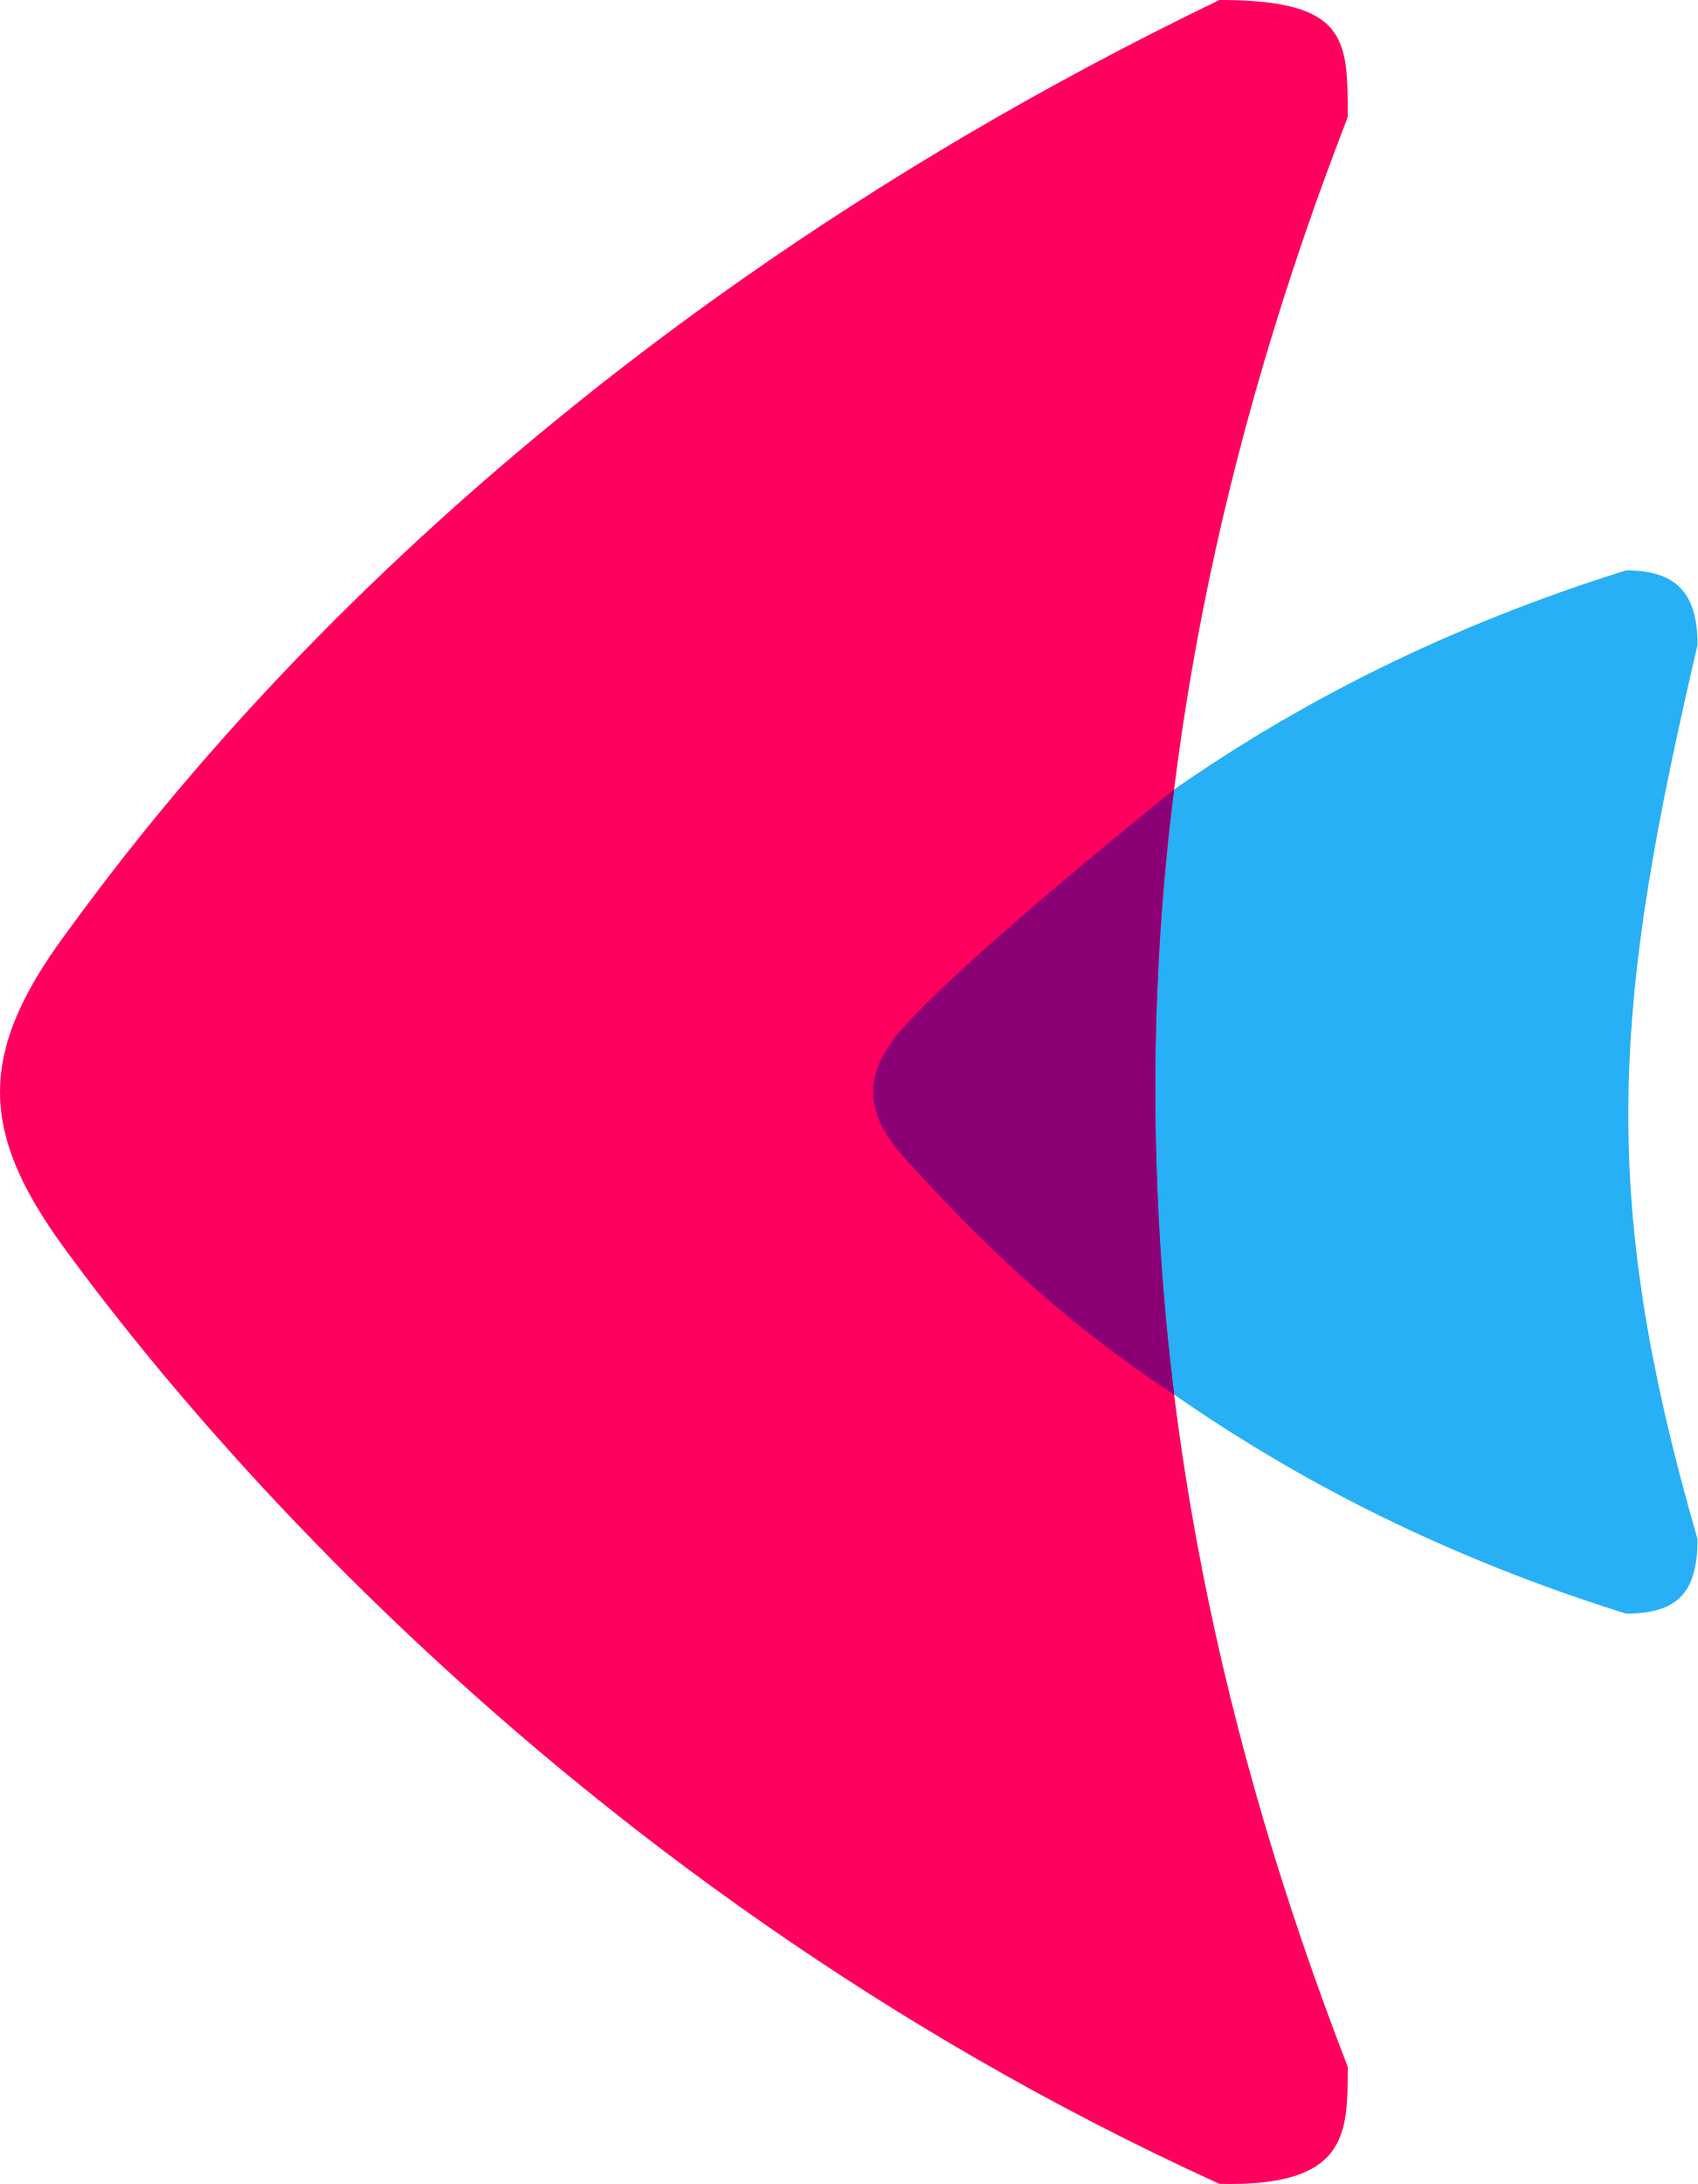
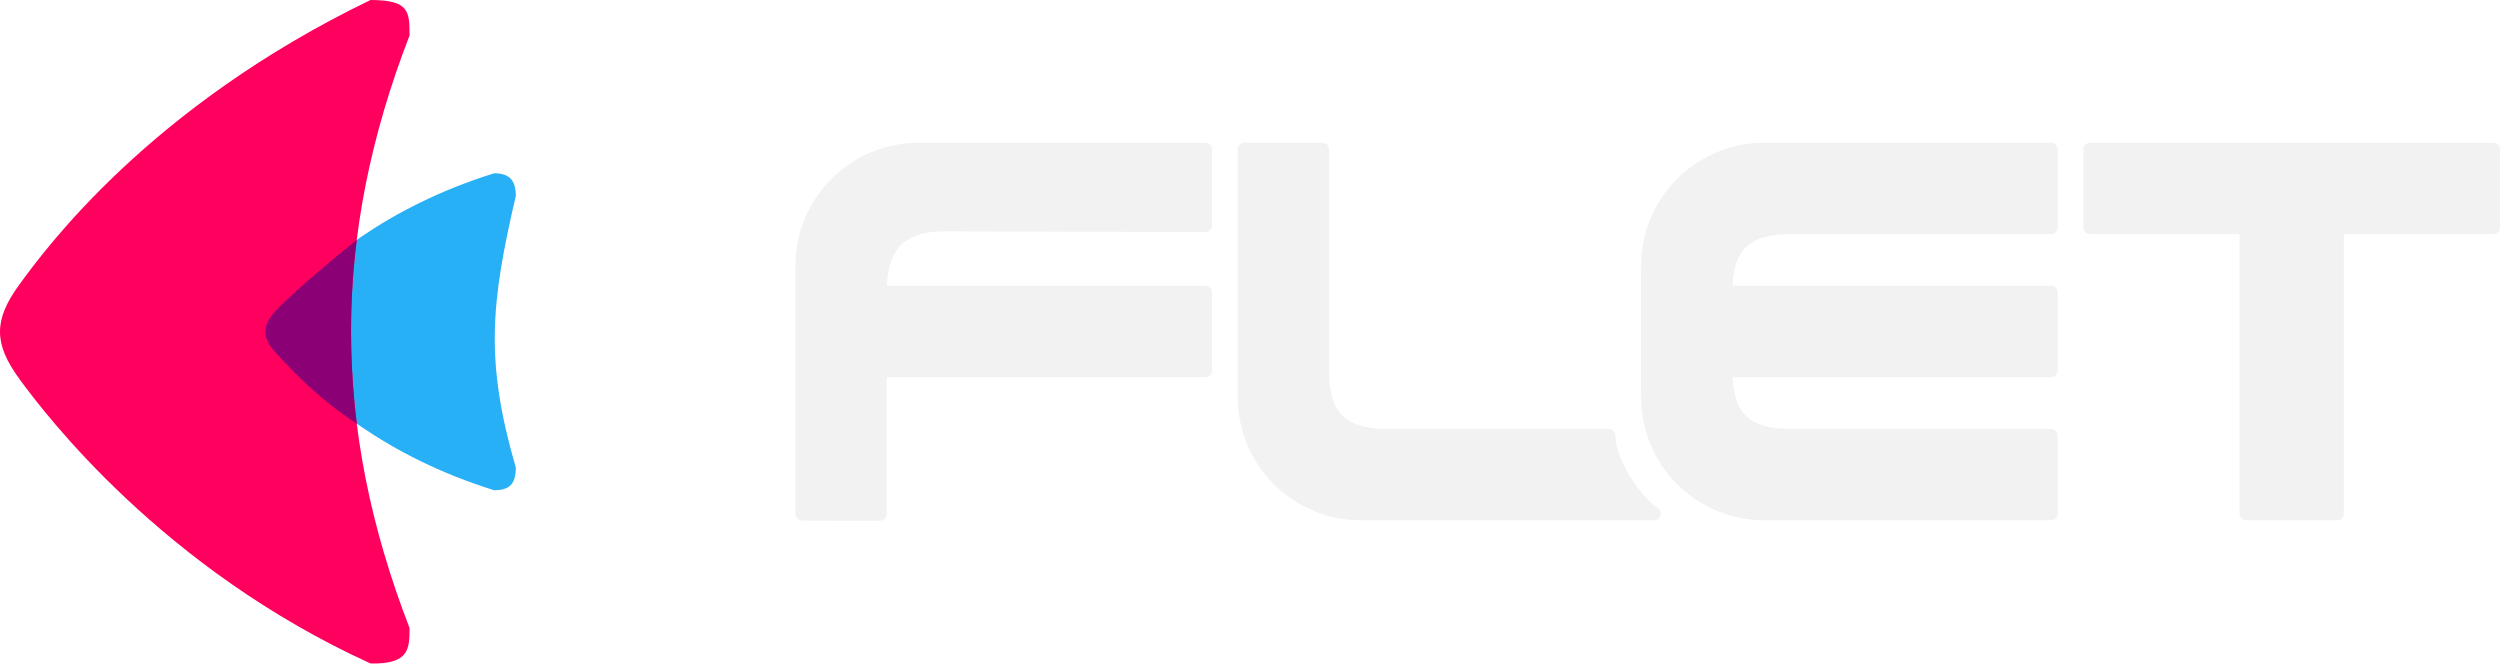
- <svg xmlns="http://www.w3.org/2000/svg" viewBox="0 0 396.467 510" role="img" aria-label="Flet" version="1.1" id="svg4" width="396.467" height="510" xml:space="preserve">
+ <svg xmlns="http://www.w3.org/2000/svg" viewBox="0 0 1921.581 510" role="img" aria-label="Flet" version="1.1" id="svg4" width="1921.581" height="510" xml:space="preserve">
  <defs id="defs4" />
+   <g id="g6" transform="translate(226.4675,-460)">
+     <path d="m 1380,574.808 h 310 v 60 h -120 v 220 h -70 v -220 H 1380 Z" id="path4-3" style="fill:#f2f2f2;fill-opacity:1;stroke:#f2f2f2;stroke-width:10.227;stroke-linecap:round;stroke-linejoin:round;stroke-dasharray:none;stroke-opacity:1" />
+     <path d="m 1040,664.808 c 0,-50 40,-90 90,-90 h 220 v 60 h -200 c -40,0 -50,20 -50,50 h 250 v 60 h -250 c 0,30 10,50 50,50 h 200 v 60 h -220 c -50,0 -90,-40 -90,-90 z" id="path3-7" style="fill:#f2f2f2;fill-opacity:1;stroke:#f2f2f2;stroke-width:10.227;stroke-linecap:round;stroke-linejoin:round;stroke-dasharray:none;stroke-opacity:1" />
+     <path d="m 730,574.808 h 60 v 170 c 0,30 10,50 50,50 50,0 100,0 170,0 0,20 20,50 35,60 H 820 c -50,0 -90,-40 -90,-90 z" id="path2-9" style="fill:#f2f2f2;fill-opacity:1;stroke:#f2f2f2;stroke-width:10.227;stroke-linecap:round;stroke-linejoin:round;stroke-dasharray:none;stroke-opacity:1" />
+     <path d="M 480,574.808 H 700 V 633.242 L 499.734,632.736 C 460,632.635 450,654.808 450,684.808 h 250 v 60 H 450 V 855.192 L 390,855 V 664.808 c 0,-50 40,-90 90,-90 z" id="path1-0-0" style="fill:#f2f2f2;fill-opacity:1;stroke:#f2f2f2;stroke-width:10.227;stroke-linecap:round;stroke-linejoin:round;stroke-dasharray:none;stroke-opacity:1" />
+   </g>
  <g id="g4" transform="matrix(1.756153,0,0,1.756153,-123.6442,-1000.523)">
    <g id="g3-7-5-9" transform="matrix(0.888985,0,0,0.888985,-903.0996,1089.086)">
      <path d="m 1231.312,-409.737 c -7.491,-7.802 -7.491,-14.489 0,-22.291 21.403,-22.291 53.507,-50.155 107.014,-66.873 7.491,0 10.701,3.344 10.701,11.146 -12.334,52.97 -15.205,81.274 0,133.746 0,8.019 -3.002,11.145 -10.701,11.145 -53.507,-16.718 -85.611,-44.582 -107.014,-66.873 z" id="path2-6-5-3-0-5-8-10-3-8" style="display:inline;mix-blend-mode:normal;fill:#27b0f5;fill-opacity:1;stroke-width:2.14;stroke-dasharray:none" />
      <path d="m 1104.677,-444.224 c 12.802,-17.499 64.008,-87.497 172.822,-139.995 19.202,0 19.202,5.833 19.202,17.499 -38.405,99.163 -38.405,192.493 0,291.656 0,10.087 0,17.948 -19.202,17.499 -102.413,-46.665 -160.02,-122.496 -172.822,-139.995 -12.802,-17.499 -12.802,-29.166 0,-46.665 z" id="path1-7-1-7-9-5-9-6-0-1" style="fill:#ff005f;fill-opacity:1;stroke-width:0;stroke-dasharray:none" />
      <path id="path5-7-0-3-8-3-0-1-1" style="display:inline;mix-blend-mode:normal;fill:#8c0075;fill-opacity:1;stroke-width:1.828;stroke-dasharray:none" d="m 1230.349,-430.697 c -6.207,6.871 -6.207,12.76 0,19.631 10.26,11.358 22.475,23.677 40.388,35.47 -3.778,-30.375 -3.737,-62.294 -0.017,-90.529 0,0 -30.111,24.07 -40.37,35.428 z" />
    </g>
  </g>
</svg>
